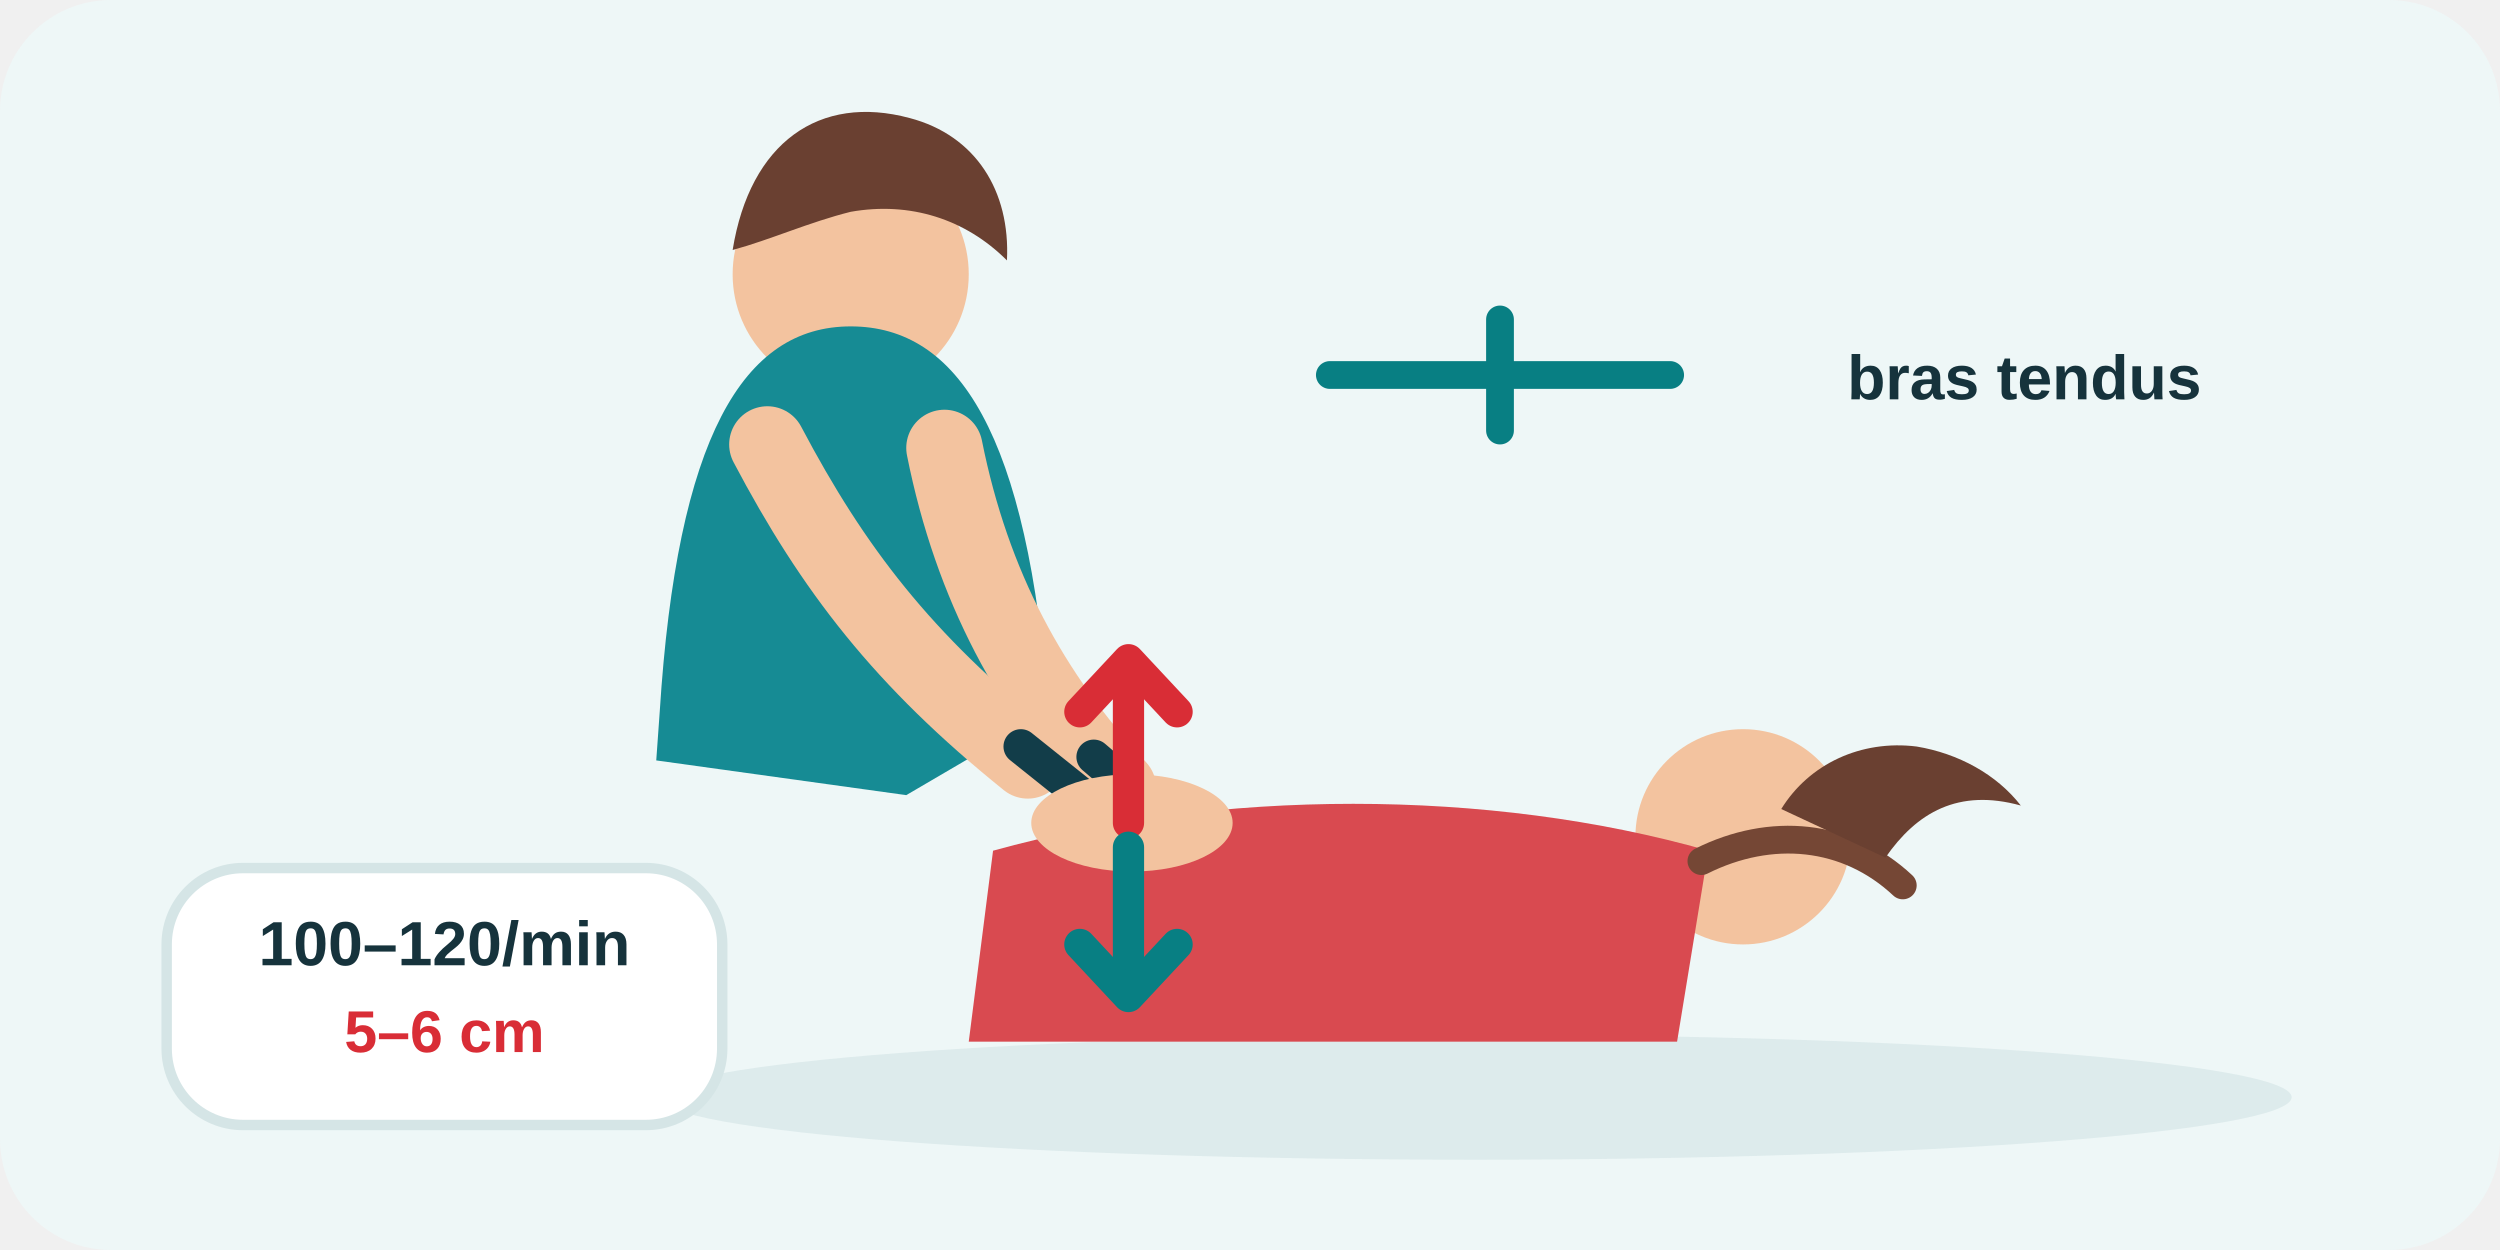
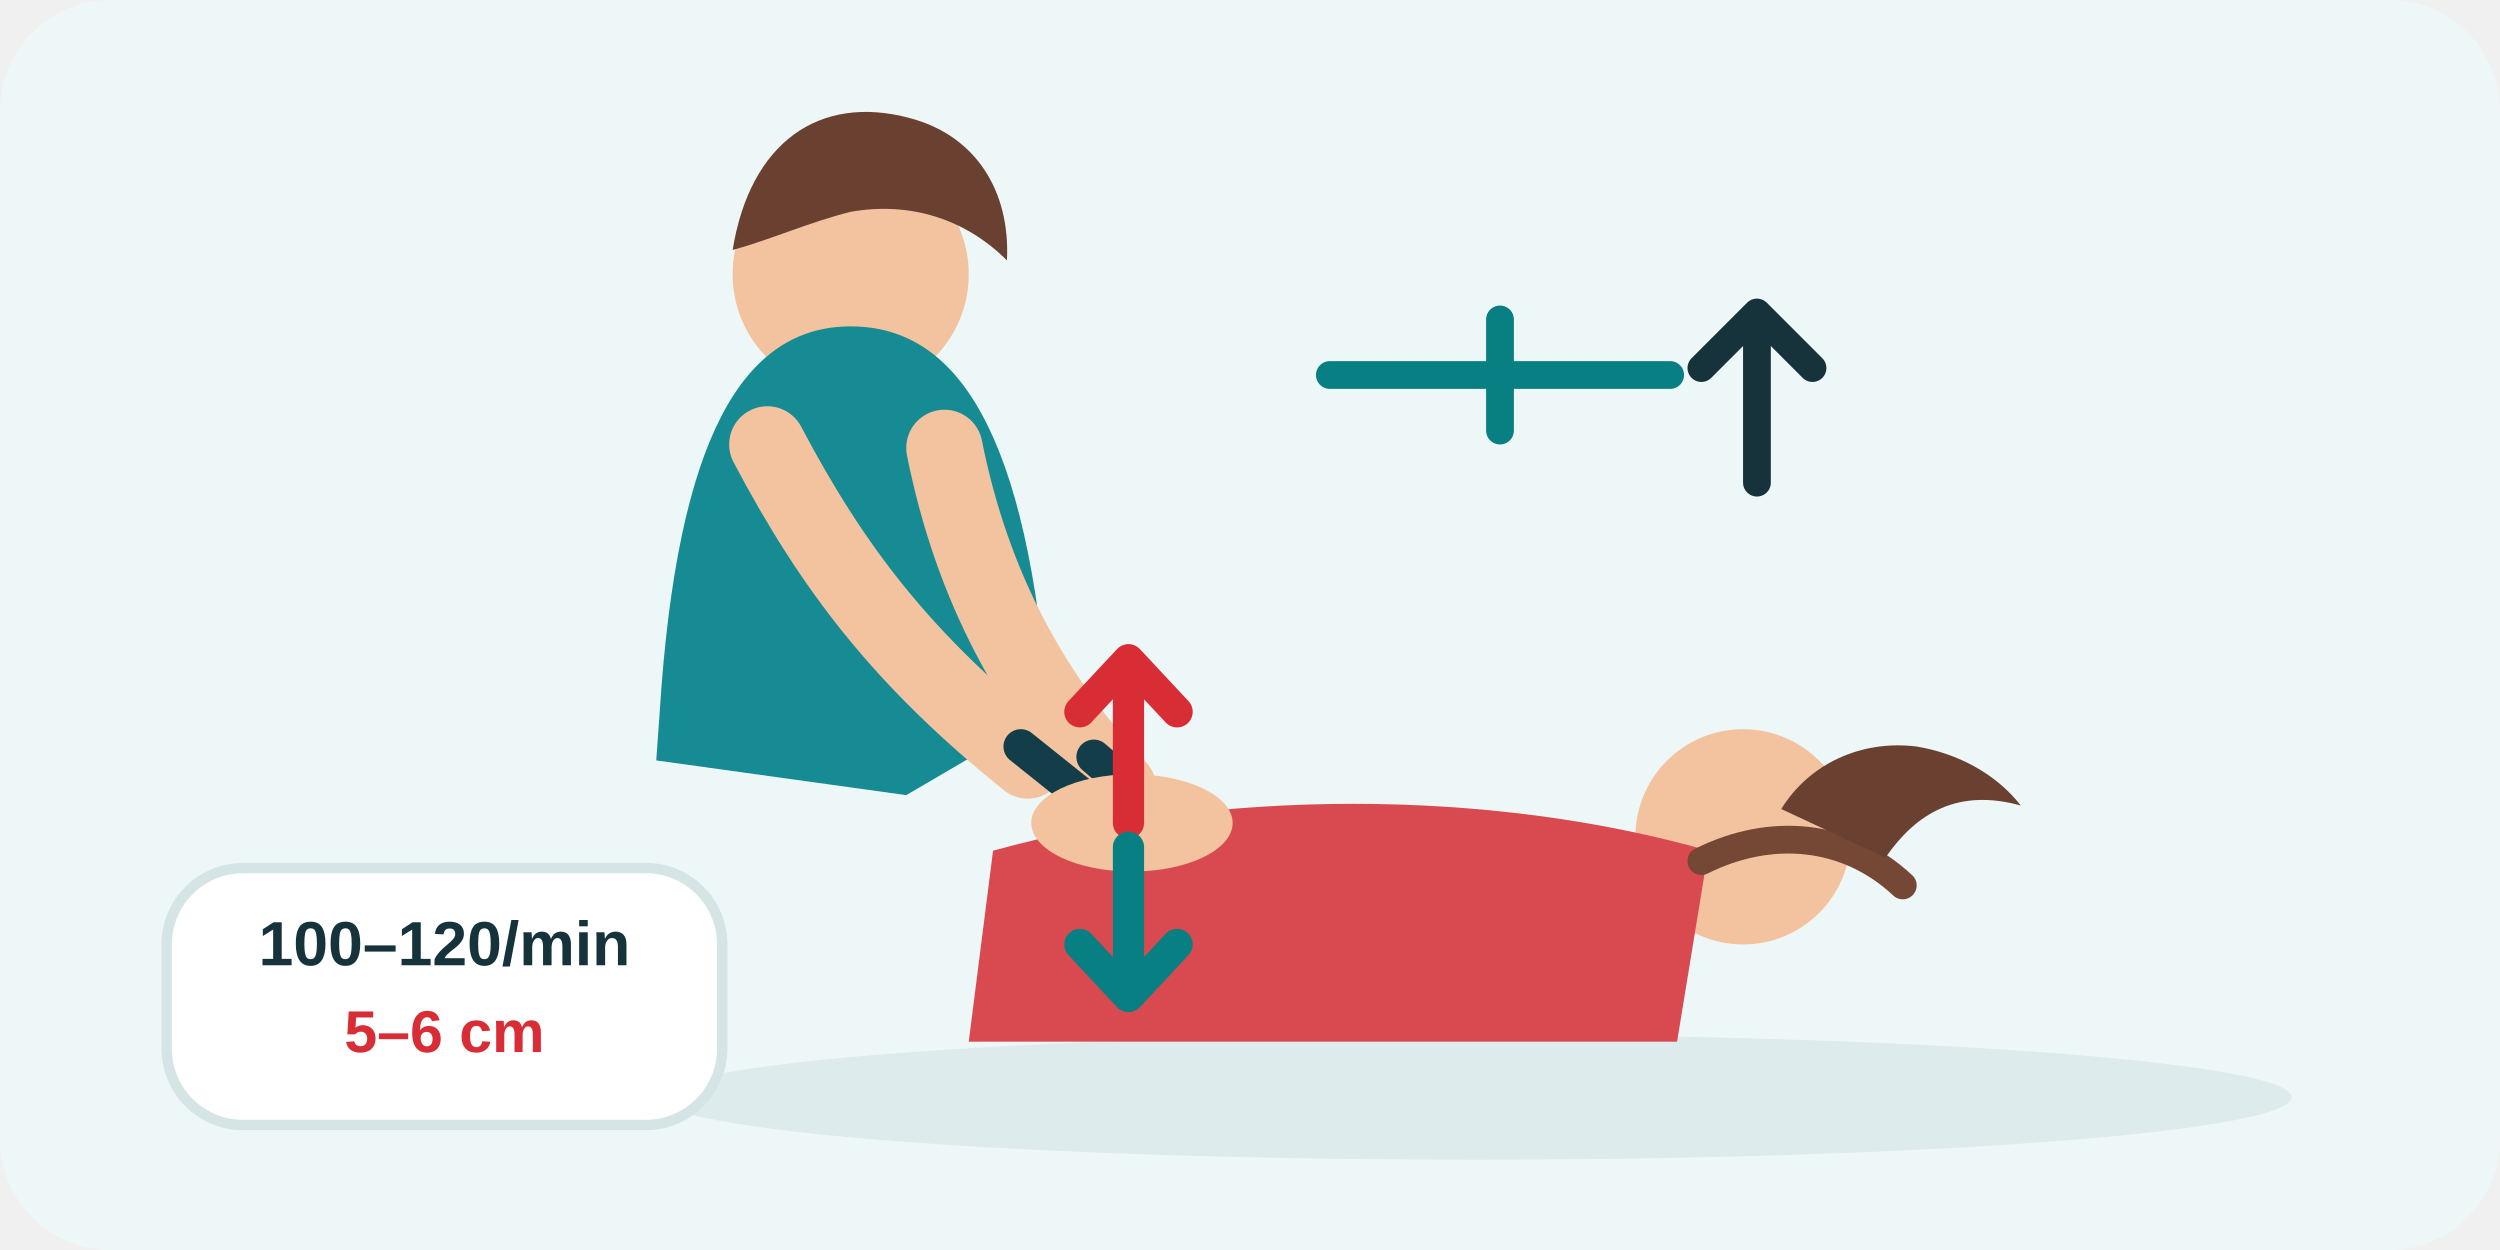
<svg xmlns="http://www.w3.org/2000/svg" viewBox="0 0 720 360">
  <rect width="720" height="360" rx="32" fill="#EEF7F7" />
  <ellipse cx="425" cy="316" rx="235" ry="18" fill="#DDEBEC" />
  <circle cx="502" cy="241" r="31" fill="#F3C39F" />
  <path d="M286 245c65-18 143-18 206 0l-9 55H279z" fill="#D94A50" />
  <path d="M490 248c20-10 42-8 58 7" fill="none" stroke="#754735" stroke-width="8" stroke-linecap="round" />
  <path d="M513 233c8-13 23-20 39-18 12 2 23 8 30 17-18-5-30 2-39 15z" fill="#6A4031" />
  <circle cx="245" cy="79" r="34" fill="#F3C39F" />
  <path d="M211 72c5-31 25-45 51-38 19 5 29 21 28 41-12-12-28-17-45-14-12 3-23 8-34 11z" fill="#6A4031" />
  <path d="M190 205c5-79 24-111 55-111 31 0 51 31 57 111l-41 24-72-10z" fill="#168B94" />
  <path d="M221 128c19 36 39 62 75 91" fill="none" stroke="#F3C39F" stroke-width="22" stroke-linecap="round" />
  <path d="M272 129c8 40 25 71 50 98" fill="none" stroke="#F3C39F" stroke-width="22" stroke-linecap="round" />
  <path d="M294 215l25 20M315 218l21 18" stroke="#123D49" stroke-width="10" stroke-linecap="round" />
  <ellipse cx="326" cy="237" rx="29" ry="14" fill="#F3C39F" />
  <path d="M325 237v-42" stroke="#D92D36" stroke-width="9" stroke-linecap="round" />
  <path d="M311 205l14-15 14 15" fill="none" stroke="#D92D36" stroke-width="9" stroke-linecap="round" stroke-linejoin="round" />
  <path d="M325 244v39" stroke="#087F83" stroke-width="9" stroke-linecap="round" />
  <path d="M311 272l14 15 14-15" fill="none" stroke="#087F83" stroke-width="9" stroke-linecap="round" stroke-linejoin="round" />
  <rect x="48" y="250" width="160" height="74" rx="22" fill="#fff" stroke="#D5E5E6" stroke-width="3" />
  <text x="128" y="278" text-anchor="middle" font-family="Arial,sans-serif" font-size="18" font-weight="700" fill="#16333C">100–120/min</text>
  <text x="128" y="303" text-anchor="middle" font-family="Arial,sans-serif" font-size="17" font-weight="700" fill="#D92D36">5–6 cm</text>
  <path d="M383 108h98" stroke="#087F83" stroke-width="8" stroke-linecap="round" />
  <path d="M432 92v32" stroke="#087F83" stroke-width="8" stroke-linecap="round" />
-   <text x="532" y="115" font-family="Arial,sans-serif" font-size="18" font-weight="700" fill="#16333C">bras tendus</text>
+   <path d="M506 93v46" stroke="#16333C" stroke-width="8" stroke-linecap="round" />
+   <path d="M490 106l16-16 16 16" fill="none" stroke="#16333C" stroke-width="8" stroke-linecap="round" stroke-linejoin="round" />
</svg>
